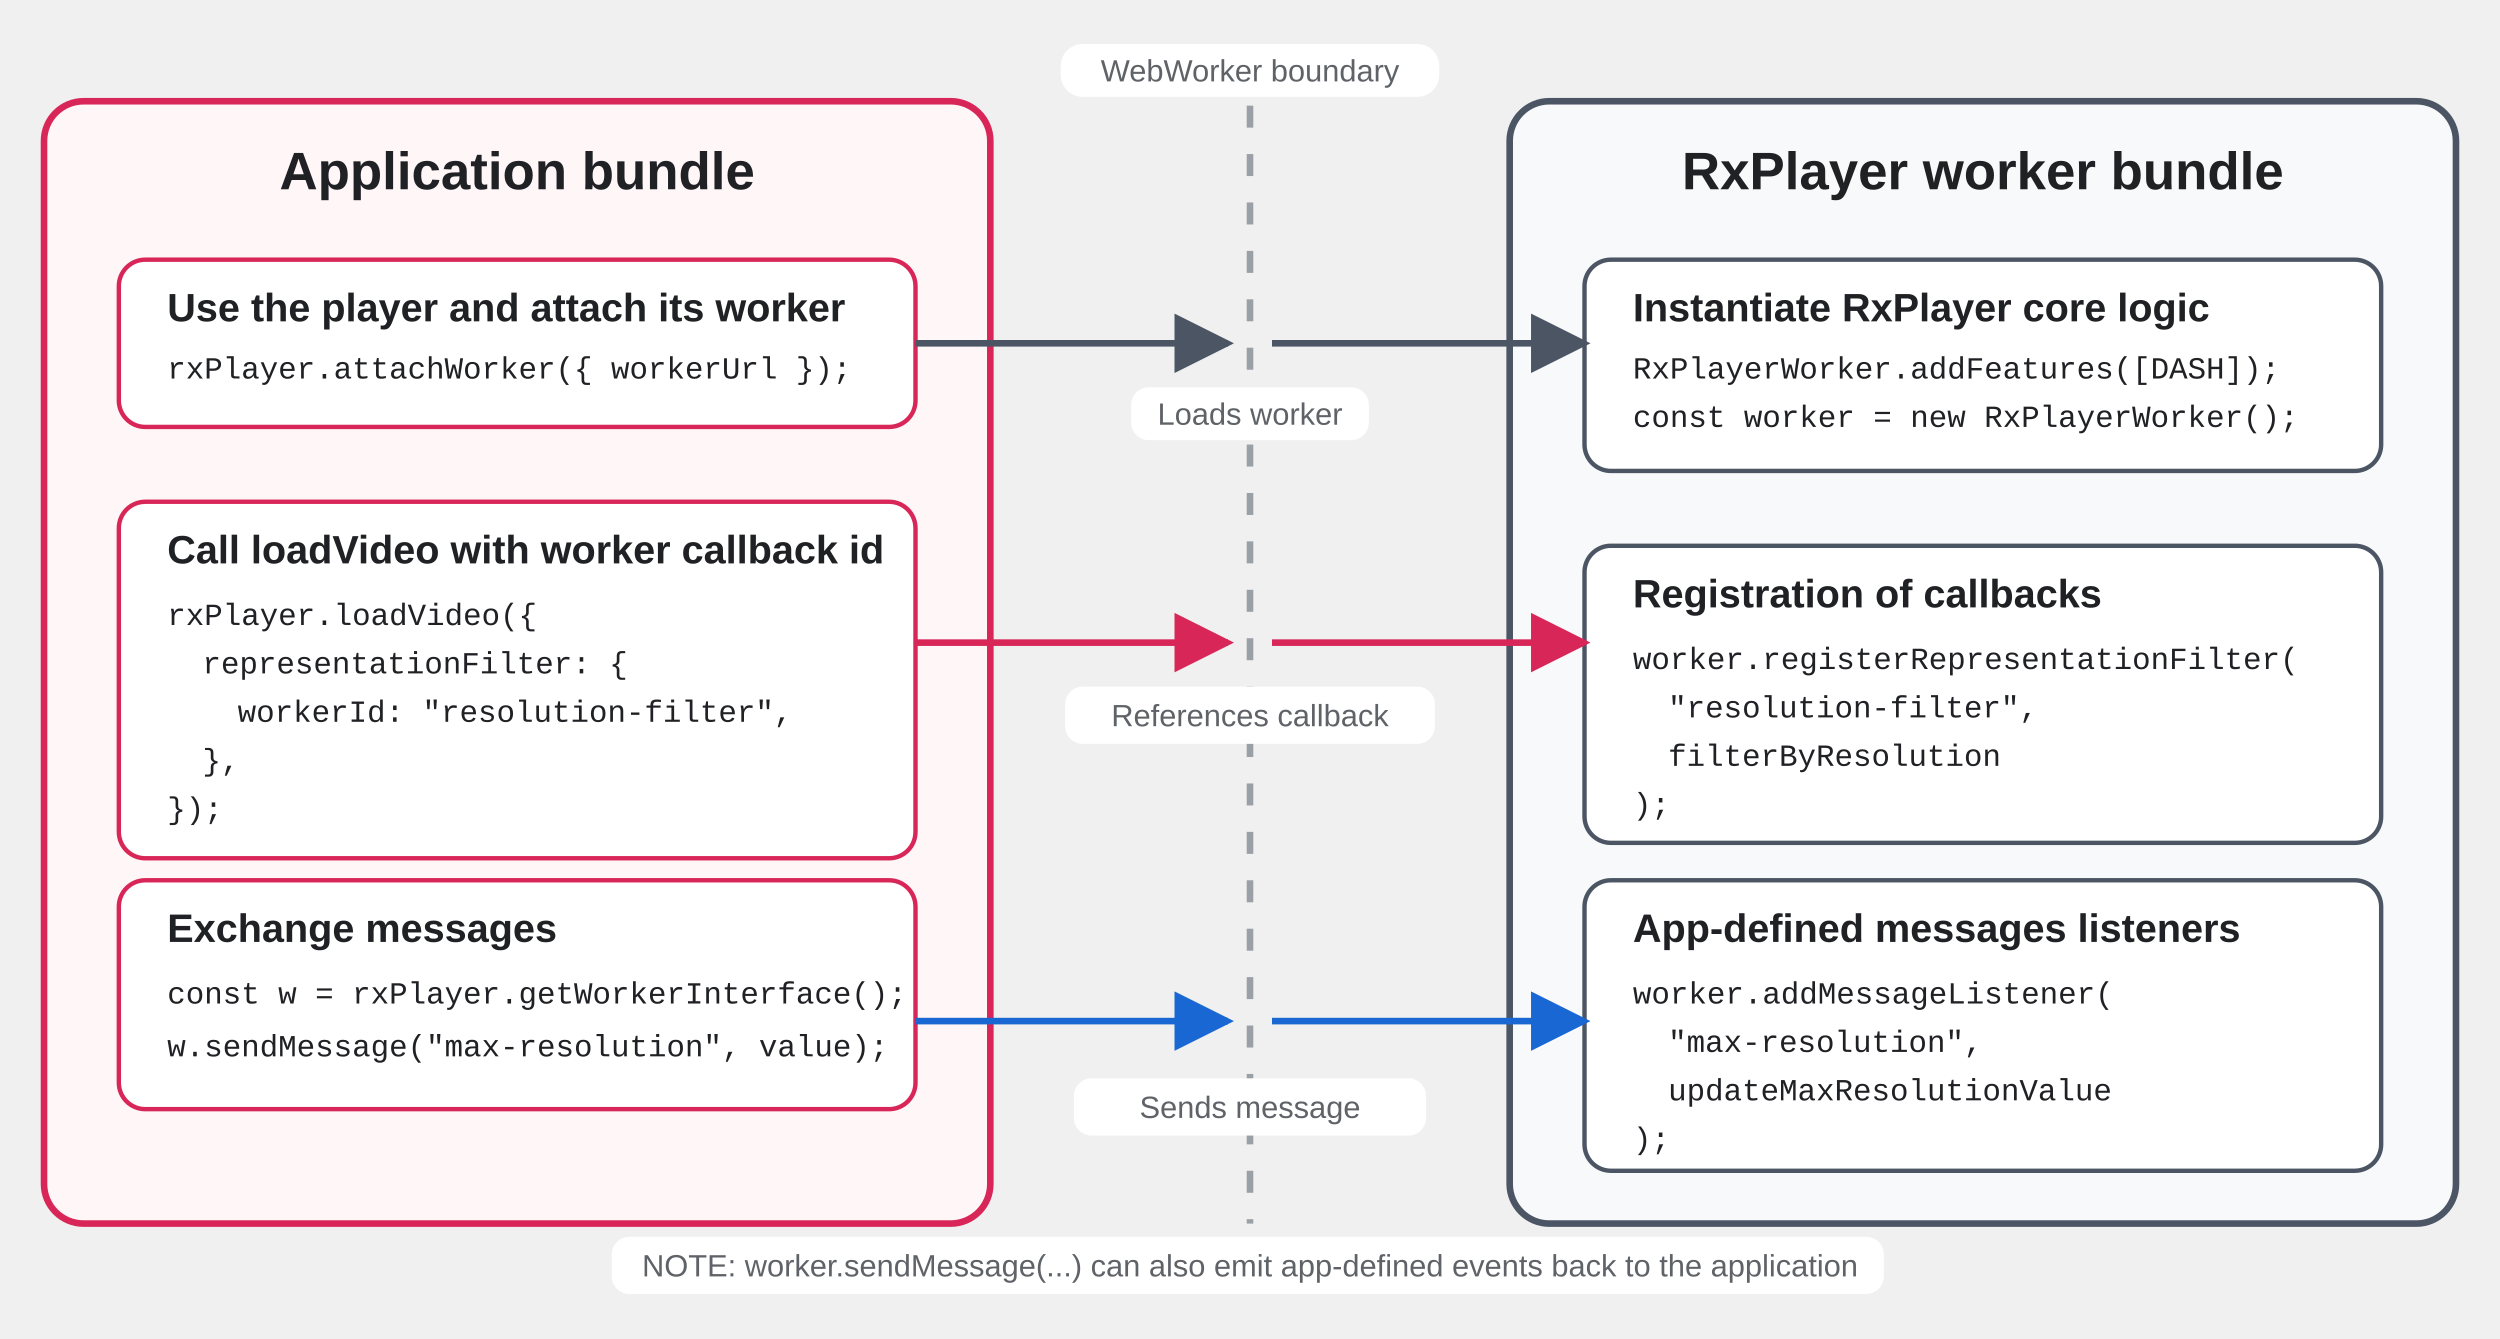
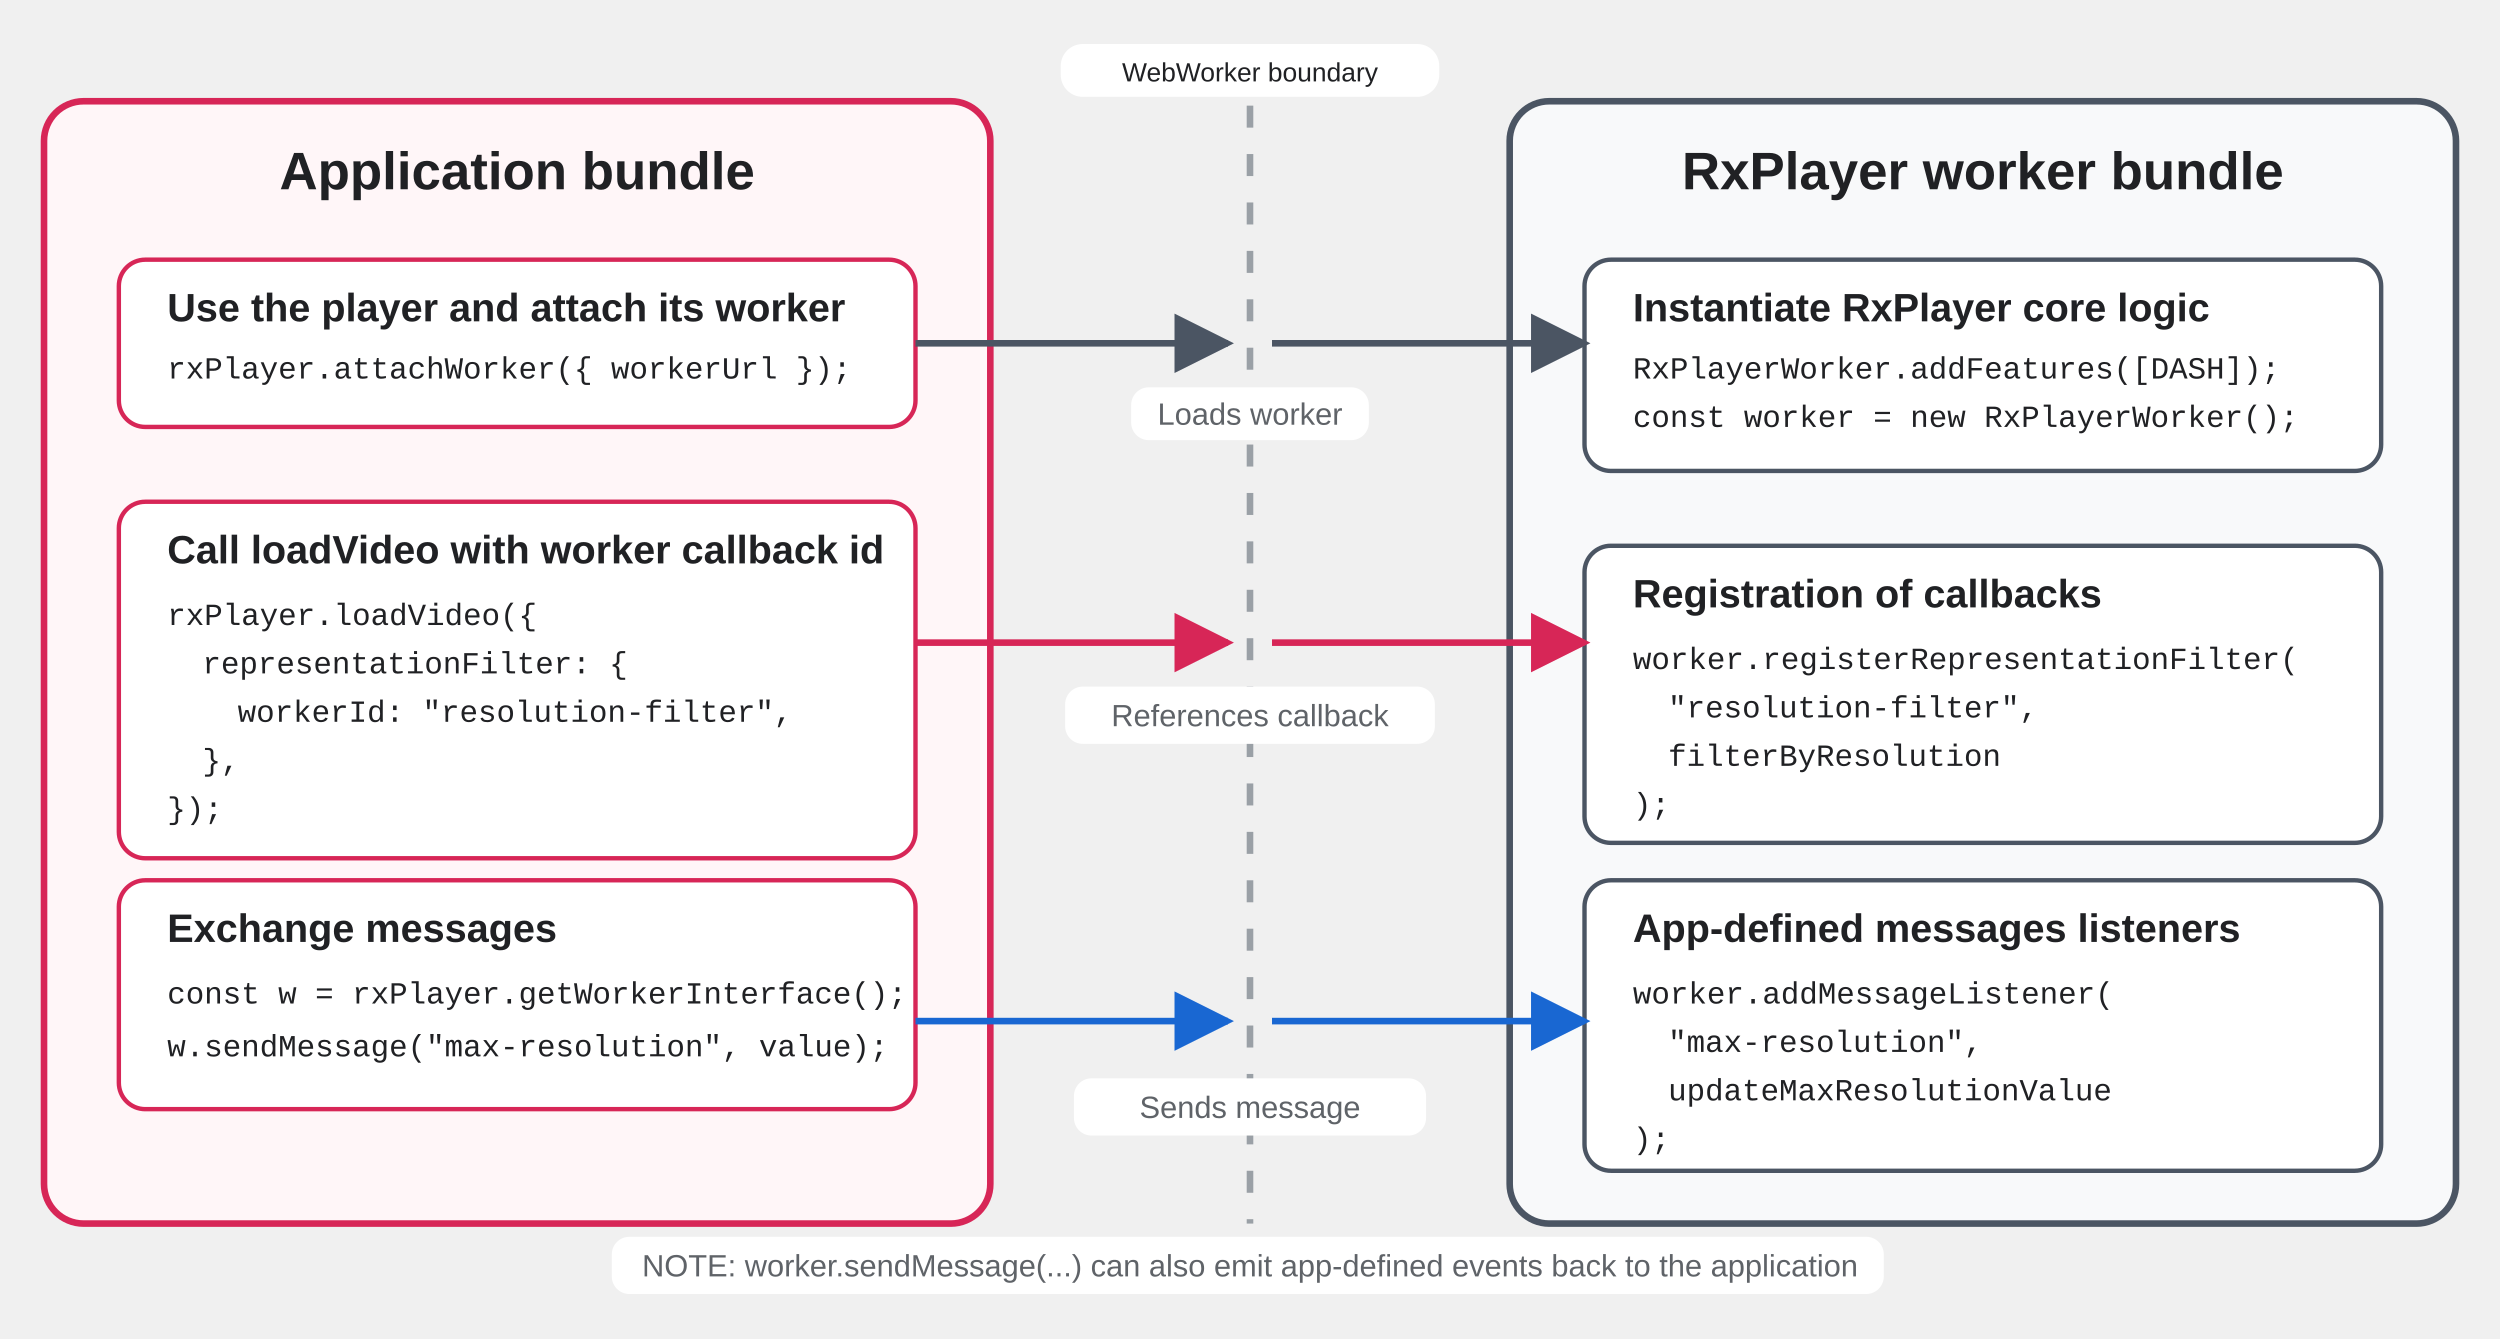
<svg xmlns="http://www.w3.org/2000/svg" viewBox="32 80 1136 608" role="img" aria-labelledby="title desc">
  <defs>
    <marker id="arrow-slate" viewBox="0 0 10 10" markerWidth="9" markerHeight="9" refX="9" refY="5" orient="auto">
      <path d="M0 0 10 5 0 10z" fill="#4b5563" />
    </marker>
    <marker id="arrow-pink" viewBox="0 0 10 10" markerWidth="9" markerHeight="9" refX="9" refY="5" orient="auto">
      <path d="M0 0 10 5 0 10z" fill="#d72657" />
    </marker>
    <marker id="arrow-blue" viewBox="0 0 10 10" markerWidth="9" markerHeight="9" refX="9" refY="5" orient="auto">
      <path d="M0 0 10 5 0 10z" fill="#1967d2" />
    </marker>
    <style>
      text {
        font-family: Arial, Helvetica, sans-serif;
        fill: #202124;
      }
      .title {
        font-size: 30px;
        font-weight: 700;
      }
      .panel-title {
        font-size: 24px;
        font-weight: 700;
      }
      .section {
        font-size: 18px;
        font-weight: 700;
      }
      .body {
        font-size: 16px;
      }
      .small {
        font-size: 14px;
        fill: #5f6368;
      }
      .code {
        font-family: "SFMono-Regular", Consolas, "Liberation Mono", Menlo, monospace;
        font-size: 14px;
      }
      .code-small {
        font-family: "SFMono-Regular", Consolas, "Liberation Mono", Menlo, monospace;
        font-size: 13px;
      }
      .muted {
        fill: #5f6368;
      }
    </style>
  </defs>
  <rect x="52" y="126" width="430" height="510" rx="18" fill="#fff6f8" stroke="#d72657" stroke-width="3" />
  <text x="267" y="166" text-anchor="middle" class="panel-title">Application bundle</text>
  <rect x="86" y="198" width="362" height="76" rx="12" fill="#ffffff" stroke="#d72657" stroke-width="2" />
  <text x="108" y="226" class="section">Use the player and attach its worker</text>
  <text x="108" y="252" class="code">rxPlayer.attachWorker({ workerUrl });</text>
  <rect x="86" y="308" width="362" height="162" rx="12" fill="#ffffff" stroke="#d72657" stroke-width="2" />
  <text x="108" y="336" class="section">Call loadVideo with worker callback id</text>
  <text x="108" y="364" class="code">rxPlayer.loadVideo({</text>
  <text x="124" y="386" class="code">representationFilter: {</text>
  <text x="140" y="408" class="code">workerId: "resolution-filter",</text>
  <text x="124" y="430" class="code">},</text>
  <text x="108" y="452" class="code">});</text>
  <rect x="86" y="480" width="362" height="104" rx="12" fill="#ffffff" stroke="#d72657" stroke-width="2" />
  <text x="108" y="508" class="section">Exchange messages</text>
  <text x="108" y="536" class="code">const w = rxPlayer.getWorkerInterface();</text>
  <text x="108" y="560" class="code">w.sendMessage("max-resolution", value);</text>
  <rect x="514" y="100" width="172" height="24" rx="10" fill="#ffffff" />
-   <text x="600" y="117" text-anchor="middle" class="small">WebWorker boundary</text>
+   <text x="600" y="117" text-anchor="middle">WebWorker boundary</text>
  <line x1="600" y1="128" x2="600" y2="636" stroke="#9aa0a6" stroke-width="3" stroke-dasharray="10 12" />
  <rect x="718" y="126" width="430" height="510" rx="18" fill="#f8f9fa" stroke="#4b5563" stroke-width="3" />
  <text x="933" y="166" text-anchor="middle" class="panel-title">RxPlayer worker bundle</text>
  <rect x="752" y="198" width="362" height="96" rx="12" fill="#ffffff" stroke="#4b5563" stroke-width="2" />
  <text x="774" y="226" class="section">Instantiate RxPlayer core logic</text>
  <text x="774" y="252" class="code">RxPlayerWorker.addFeatures([DASH]);</text>
  <text x="774" y="274" class="code">const worker = new RxPlayerWorker();</text>
  <rect x="752" y="328" width="362" height="135" rx="12" fill="#ffffff" stroke="#4b5563" stroke-width="2" />
  <text x="774" y="356" class="section">Registration of callbacks</text>
  <text x="774" y="384" class="code">worker.registerRepresentationFilter(</text>
  <text x="790" y="406" class="code">"resolution-filter",</text>
  <text x="790" y="428" class="code">filterByResolution</text>
  <text x="774" y="450" class="code">);</text>
  <rect x="752" y="480" width="362" height="132" rx="12" fill="#ffffff" stroke="#4b5563" stroke-width="2" />
  <text x="774" y="508" class="section">App-defined messages listeners</text>
  <text x="774" y="536" class="code">worker.addMessageListener(</text>
  <text x="790" y="558" class="code">"max-resolution",</text>
  <text x="790" y="580" class="code">updateMaxResolutionValue</text>
  <text x="774" y="602" class="code">);</text>
  <path d="M448 236 C526 236 560 236 590 236" fill="none" stroke="#4b5563" stroke-width="3" marker-end="url(#arrow-slate)" />
  <path d="M610 236 C642 236 674 236 752 236" fill="none" stroke="#4b5563" stroke-width="3" marker-end="url(#arrow-slate)" />
  <rect x="546" y="256" width="108" height="24" rx="8" fill="#ffffff" />
  <text x="600" y="273" text-anchor="middle" class="small">Loads worker</text>
  <path d="M448 372 C526 372 560 372 590 372" fill="none" stroke="#d72657" stroke-width="3" marker-end="url(#arrow-pink)" />
  <path d="M610 372 C642 372 674 372 752 372" fill="none" stroke="#d72657" stroke-width="3" marker-end="url(#arrow-pink)" />
  <rect x="516" y="392" width="168" height="26" rx="8" fill="#ffffff" />
  <text x="600" y="410" text-anchor="middle" class="small">References callback</text>
  <path d="M448 544 C528 544 558 544 590 544" fill="none" stroke="#1967d2" stroke-width="3" marker-end="url(#arrow-blue)" />
  <path d="M610 544 C642 544 672 544 752 544" fill="none" stroke="#1967d2" stroke-width="3" marker-end="url(#arrow-blue)" />
  <rect x="520" y="570" width="160" height="26" rx="8" fill="#ffffff" />
  <text x="600" y="588" text-anchor="middle" class="small">Sends message</text>
  <rect x="310" y="642" width="578" height="26" rx="8" fill="#ffffff" />
  <text x="600" y="660" text-anchor="middle" class="small">NOTE: worker.sendMessage(...) can also emit app-defined events back to the application</text>
</svg>
